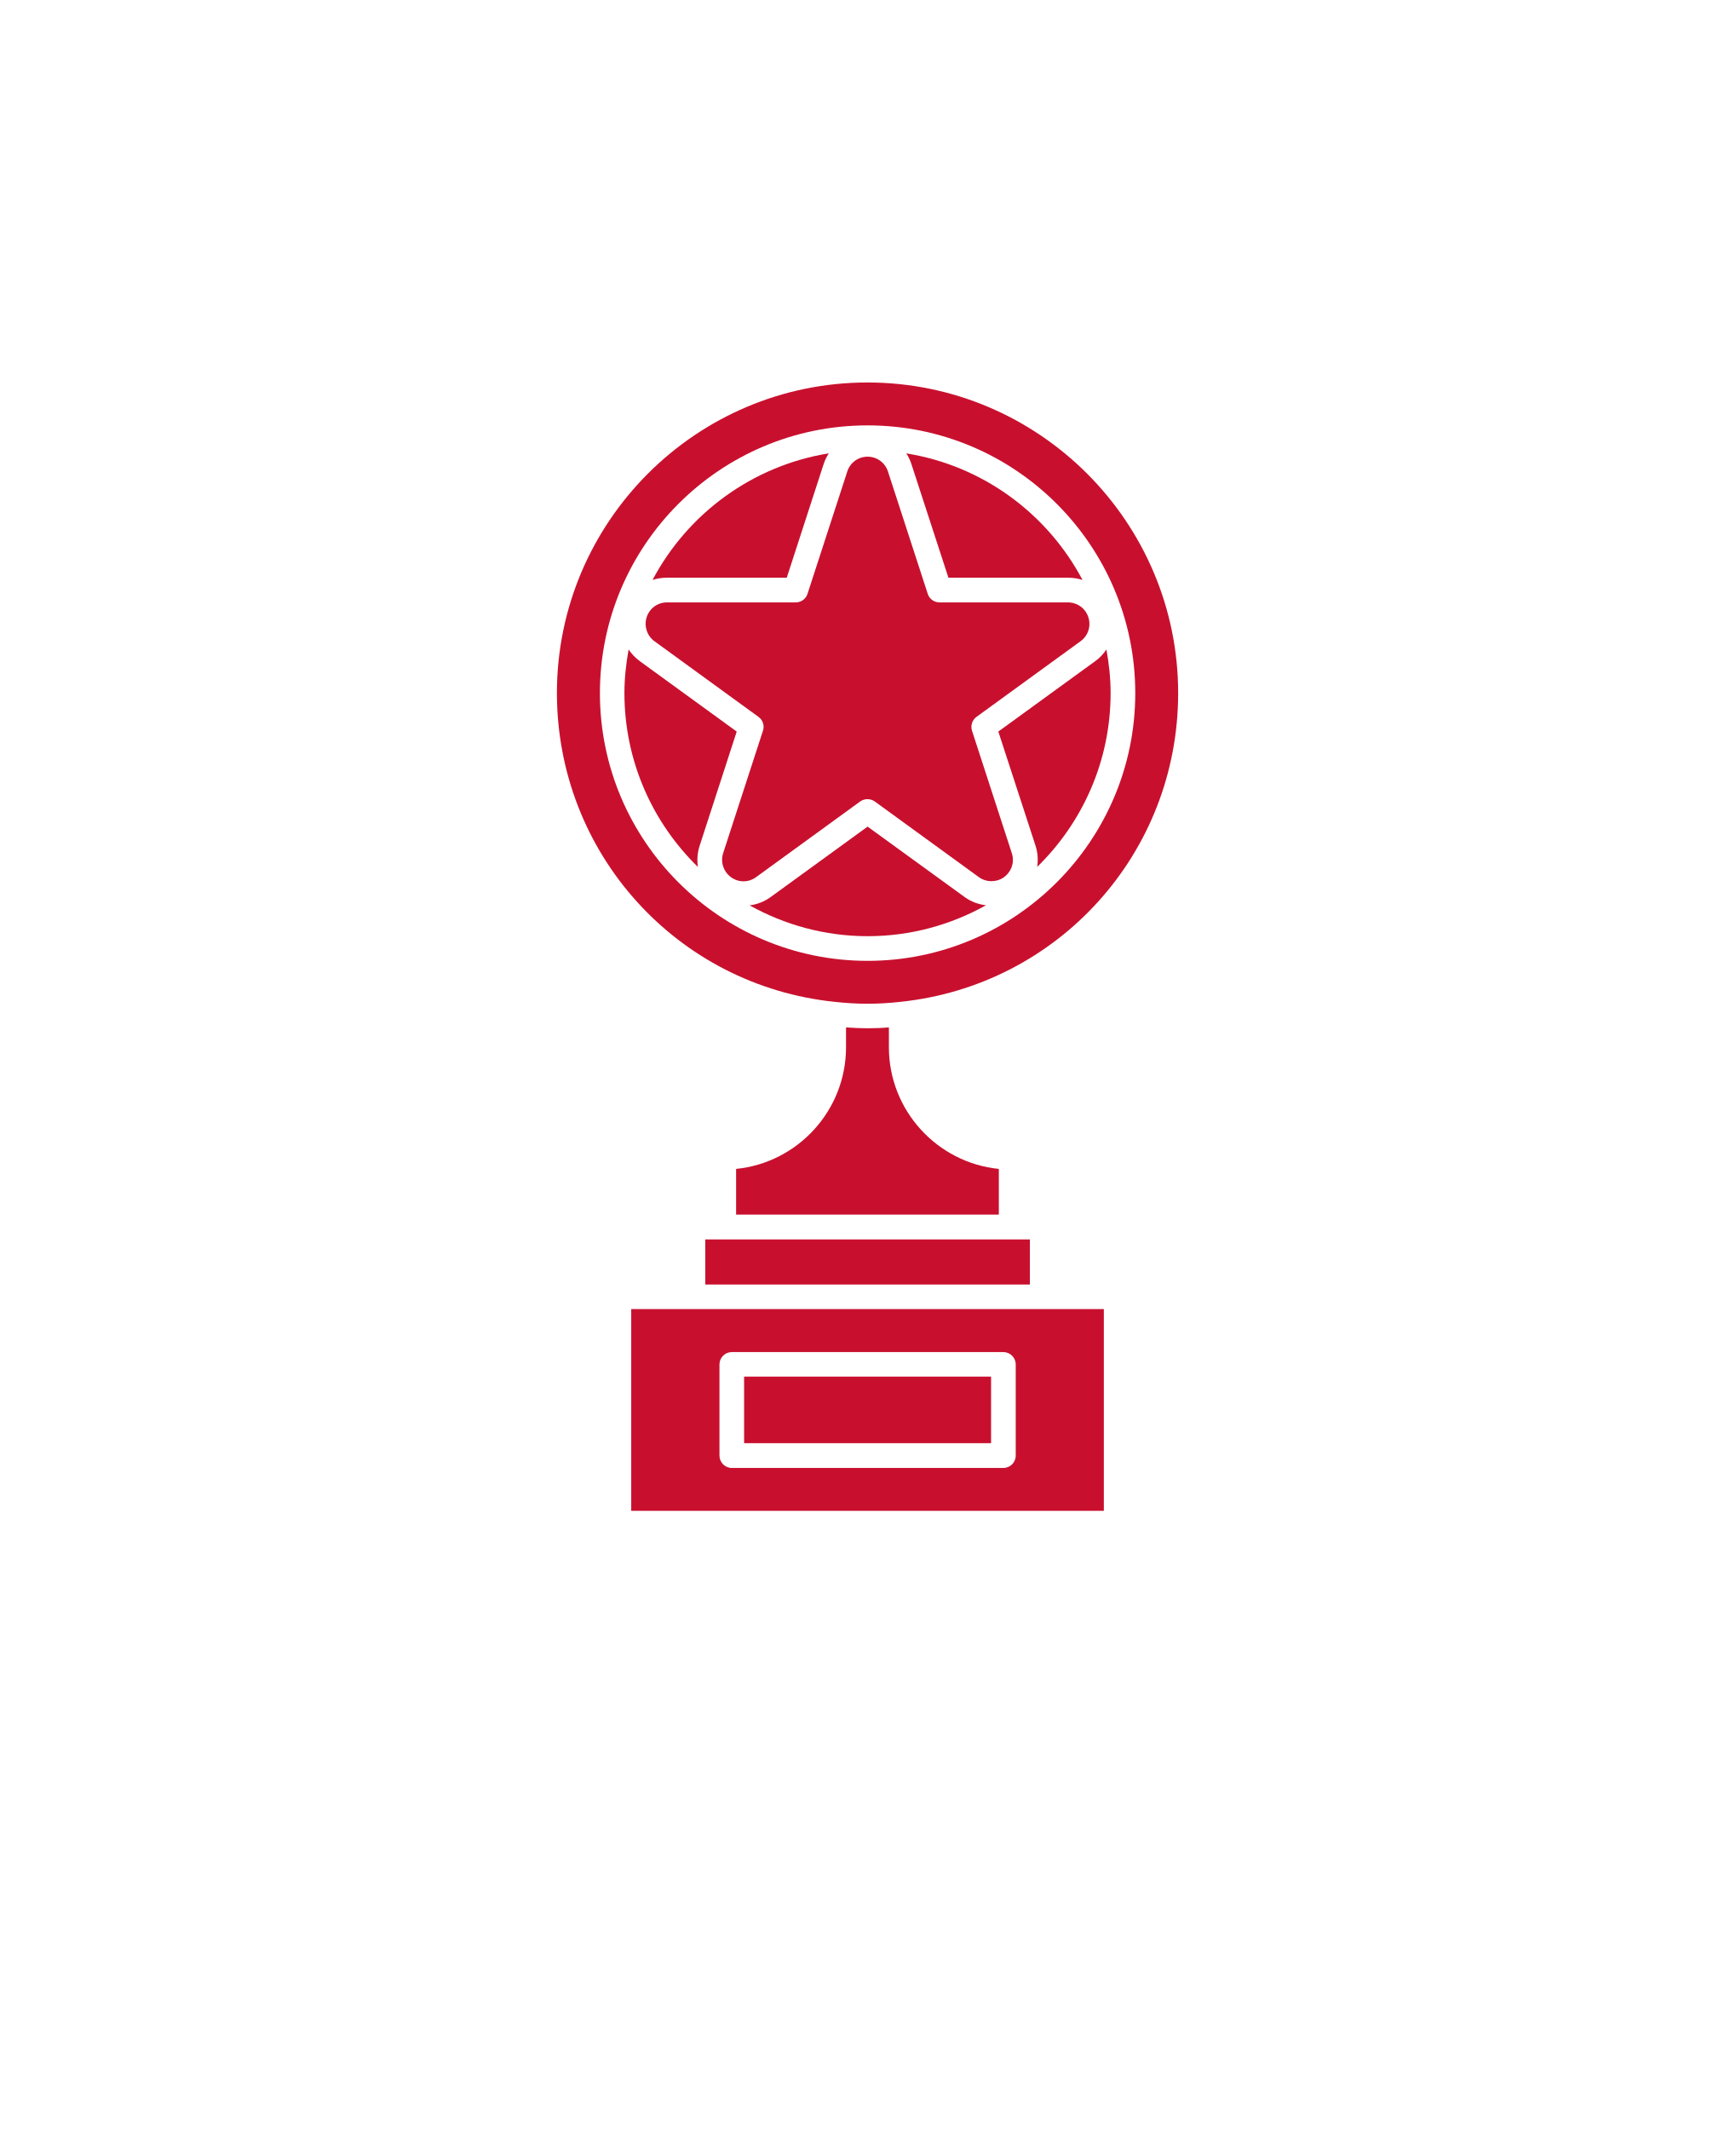
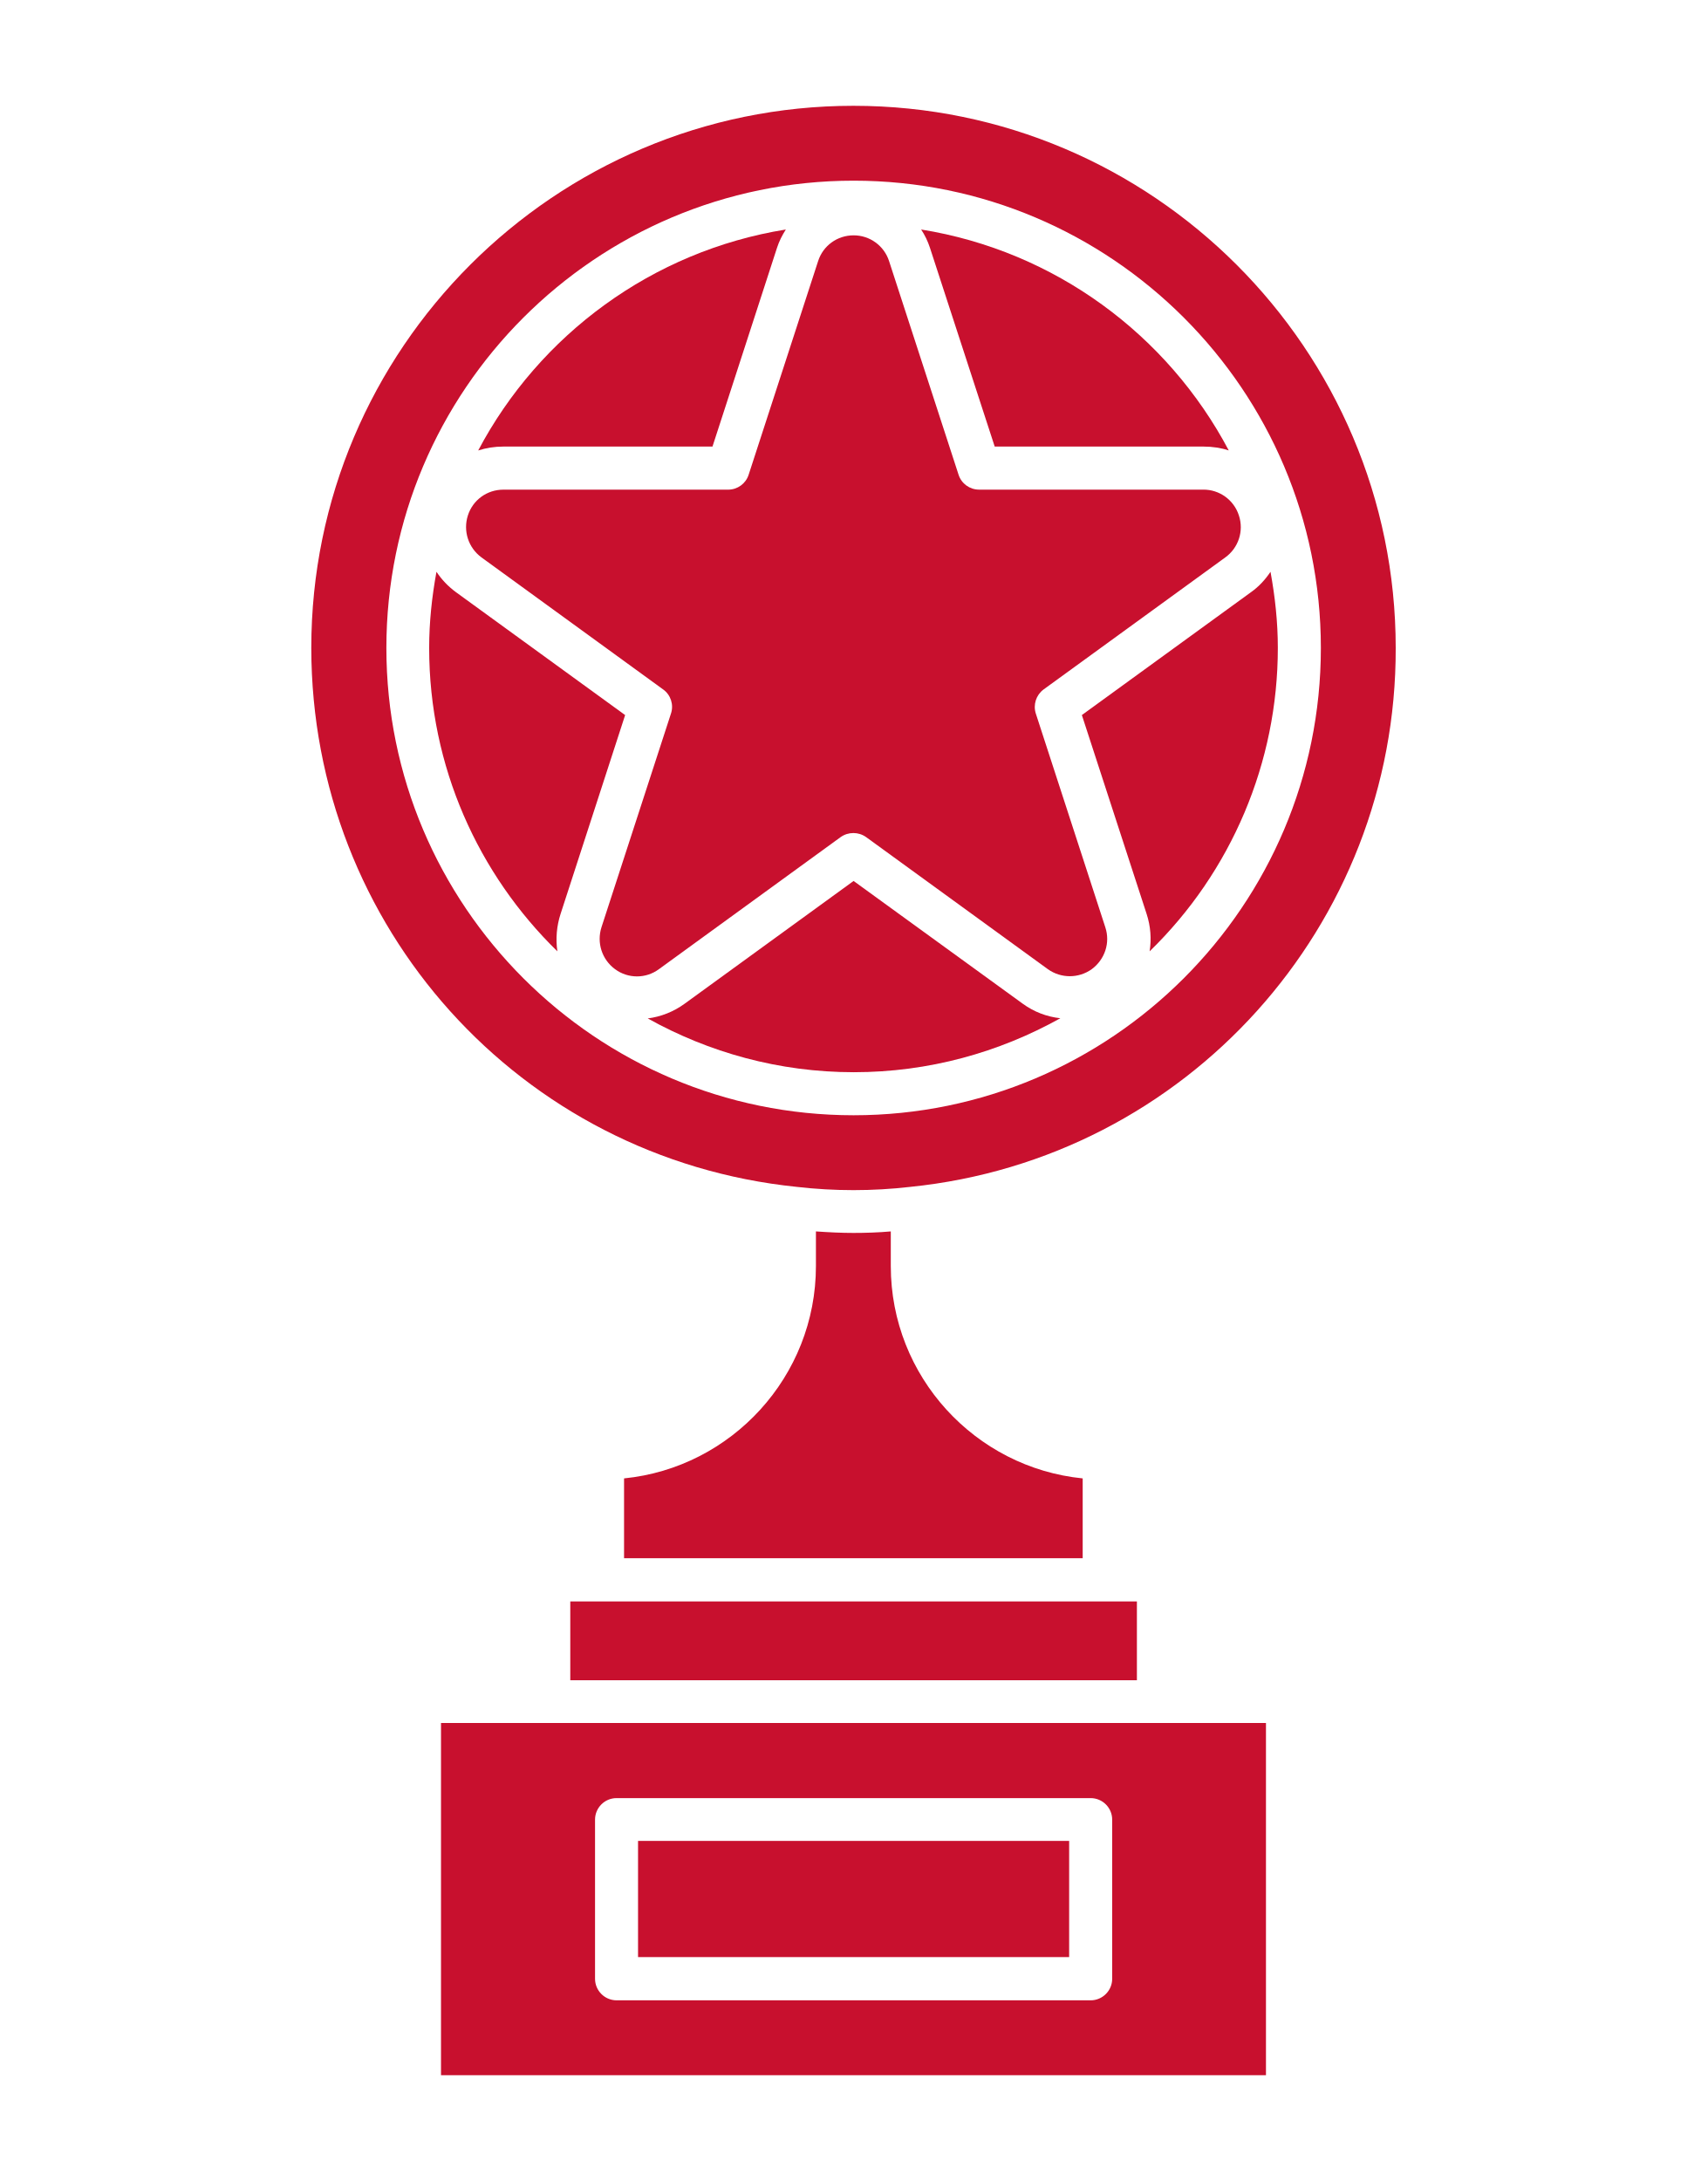
- <svg xmlns="http://www.w3.org/2000/svg" version="1.1" viewBox="-5.0 -10.0 110.0 135.0" fill="#C8102E">
-   <path d="m47.938 53.5c1.438 0.156 2.68 0.156 4.117 0 10.055-1.039 17.633-9.453 17.633-19.57 0-10.852-8.836-19.688-19.695-19.688-10.852 0-19.688 8.828-19.688 19.688 0.008 10.125 7.578 18.539 17.633 19.57zm2.062-36.539c9.359 0 16.969 7.609 16.969 16.969 0 9.359-7.617 16.969-16.969 16.969-9.359 0-16.969-7.609-16.969-16.969 0-9.359 7.609-16.969 16.969-16.969z" />
-   <path d="m50 42.391-6.141 4.461c-0.406 0.297-0.867 0.469-1.336 0.531 2.219 1.234 4.766 1.953 7.484 1.953s5.273-0.719 7.5-1.961c-0.484-0.055-0.953-0.227-1.359-0.523z" />
-   <path d="m39.359 43.586 2.344-7.219-6.141-4.461c-0.289-0.211-0.523-0.461-0.711-0.742-0.164 0.898-0.266 1.82-0.266 2.766 0 4.312 1.789 8.219 4.656 11.016-0.062-0.445-0.031-0.906 0.117-1.359z" />
-   <path d="m49.992 55.172c-0.445 0-0.898-0.023-1.359-0.055v1.258c0 4.008-3.062 7.32-6.969 7.711v2.898h16.656v-2.898c-3.906-0.391-6.969-3.703-6.969-7.711v-1.258c-0.453 0.039-0.906 0.055-1.359 0.055z" />
-   <path d="m44.875 26.617 2.344-7.219c0.078-0.242 0.188-0.453 0.32-0.664-4.852 0.781-8.953 3.828-11.172 8.023 0.289-0.094 0.594-0.141 0.906-0.141z" />
-   <path d="m43.086 35.438c0.273 0.195 0.391 0.555 0.281 0.875l-2.523 7.758c-0.18 0.562 0.016 1.172 0.492 1.523 0.477 0.352 1.117 0.352 1.594 0l6.602-4.797c0.273-0.195 0.648-0.195 0.922 0l6.602 4.797c0.469 0.344 1.133 0.336 1.594 0 0.477-0.352 0.68-0.961 0.492-1.523l-2.523-7.758c-0.102-0.32 0.008-0.672 0.281-0.875l6.602-4.797c0.477-0.344 0.68-0.961 0.492-1.523-0.18-0.562-0.703-0.938-1.297-0.938h-8.141c-0.336 0-0.641-0.219-0.742-0.539l-2.523-7.758c-0.18-0.562-0.703-0.938-1.289-0.938-0.594 0-1.109 0.375-1.289 0.938l-2.523 7.758c-0.102 0.32-0.406 0.539-0.742 0.539h-8.164c-0.594 0-1.109 0.375-1.289 0.938-0.18 0.562 0.016 1.172 0.492 1.523z" />
-   <path d="m40.875 68.555h-1.164v2.859h20.578v-2.859h-1.172-0.008-18.227-0.008z" />
-   <path d="m60.641 43.586c0.148 0.453 0.18 0.914 0.109 1.359 2.867-2.797 4.656-6.703 4.656-11.016 0-0.945-0.102-1.867-0.266-2.766-0.188 0.281-0.422 0.539-0.711 0.742l-6.141 4.461z" />
-   <path d="m38.93 72.969h-3.914v12.789h29.961v-12.789zm20.461 9.289c0 0.43-0.352 0.781-0.781 0.781h-17.219c-0.43 0-0.781-0.352-0.781-0.781v-5.781c0-0.43 0.352-0.781 0.781-0.781h17.219c0.43 0 0.781 0.352 0.781 0.781z" />
-   <path d="m55.125 26.617h7.594c0.312 0 0.625 0.047 0.906 0.141-2.219-4.195-6.312-7.242-11.172-8.023 0.133 0.203 0.242 0.422 0.32 0.664z" />
-   <path d="m42.172 77.25h15.656v4.219h-15.656z" />
+ <svg xmlns="http://www.w3.org/2000/svg" fill="#c8102e" viewBox="19 10.4 62 79.2">
+   <path d="M47.938 53.5a18 18 0 0 0 4.117 0 19.615 19.615 0 0 0 17.633-19.57c0-10.852-8.836-19.688-19.695-19.688-10.852 0-19.688 8.828-19.688 19.688.008 10.125 7.578 18.539 17.633 19.57zm2.063-36.539c9.359 0 16.969 7.61 16.969 16.969S59.352 50.899 50 50.899c-9.359 0-16.968-7.61-16.968-16.969S40.64 16.961 50 16.961" />
+   <path d="m50 42.391-6.14 4.46a2.9 2.9 0 0 1-1.336.532c2.218 1.235 4.765 1.953 7.484 1.953s5.273-.718 7.5-1.96a2.83 2.83 0 0 1-1.36-.524zM39.359 43.586l2.344-7.219-6.14-4.46c-.29-.212-.524-.462-.712-.743-.164.899-.265 1.82-.265 2.766 0 4.312 1.789 8.219 4.656 11.016a3 3 0 0 1 .117-1.36zM49.992 55.172c-.445 0-.898-.023-1.36-.055v1.258c0 4.008-3.062 7.32-6.968 7.711v2.898H58.32v-2.898c-3.906-.39-6.969-3.703-6.969-7.71v-1.259c-.453.04-.906.055-1.36.055zM44.875 26.617l2.344-7.219c.078-.242.187-.453.32-.664-4.851.781-8.953 3.828-11.172 8.024q.437-.141.906-.141z" />
+   <path d="M43.086 35.438c.273.195.39.555.281.875l-2.523 7.758c-.18.562.015 1.172.492 1.523a1.34 1.34 0 0 0 1.594 0l6.601-4.797a.8.8 0 0 1 .922 0l6.602 4.797a1.37 1.37 0 0 0 1.594 0c.476-.351.68-.96.492-1.523l-2.523-7.758a.79.79 0 0 1 .28-.875l6.602-4.797c.477-.344.68-.96.493-1.523a1.35 1.35 0 0 0-1.297-.938h-8.141a.78.78 0 0 1-.742-.539l-2.524-7.758A1.35 1.35 0 0 0 50 18.946c-.593 0-1.109.375-1.289.937l-2.523 7.758a.78.78 0 0 1-.742.54h-8.164c-.594 0-1.11.374-1.29.937-.18.562.016 1.172.493 1.523zM40.875 68.555h-1.164v2.86h20.578v-2.86H40.874z" />
+   <path d="M60.641 43.586c.148.453.18.914.11 1.36a15.36 15.36 0 0 0 4.656-11.017c0-.945-.102-1.867-.266-2.765-.188.281-.422.539-.711.742l-6.14 4.46zM38.93 72.969h-3.914v12.789h29.96V72.969zm20.461 9.29c0 .429-.352.78-.781.78H41.39a.784.784 0 0 1-.78-.78v-5.782c0-.43.351-.781.78-.781h17.22c.43 0 .781.351.781.78zM55.125 26.617h7.594c.312 0 .625.047.906.14-2.219-4.195-6.312-7.242-11.172-8.023q.201.303.32.664z" />
+   <path d="M42.172 77.25h15.656v4.219H42.172z" />
</svg>
